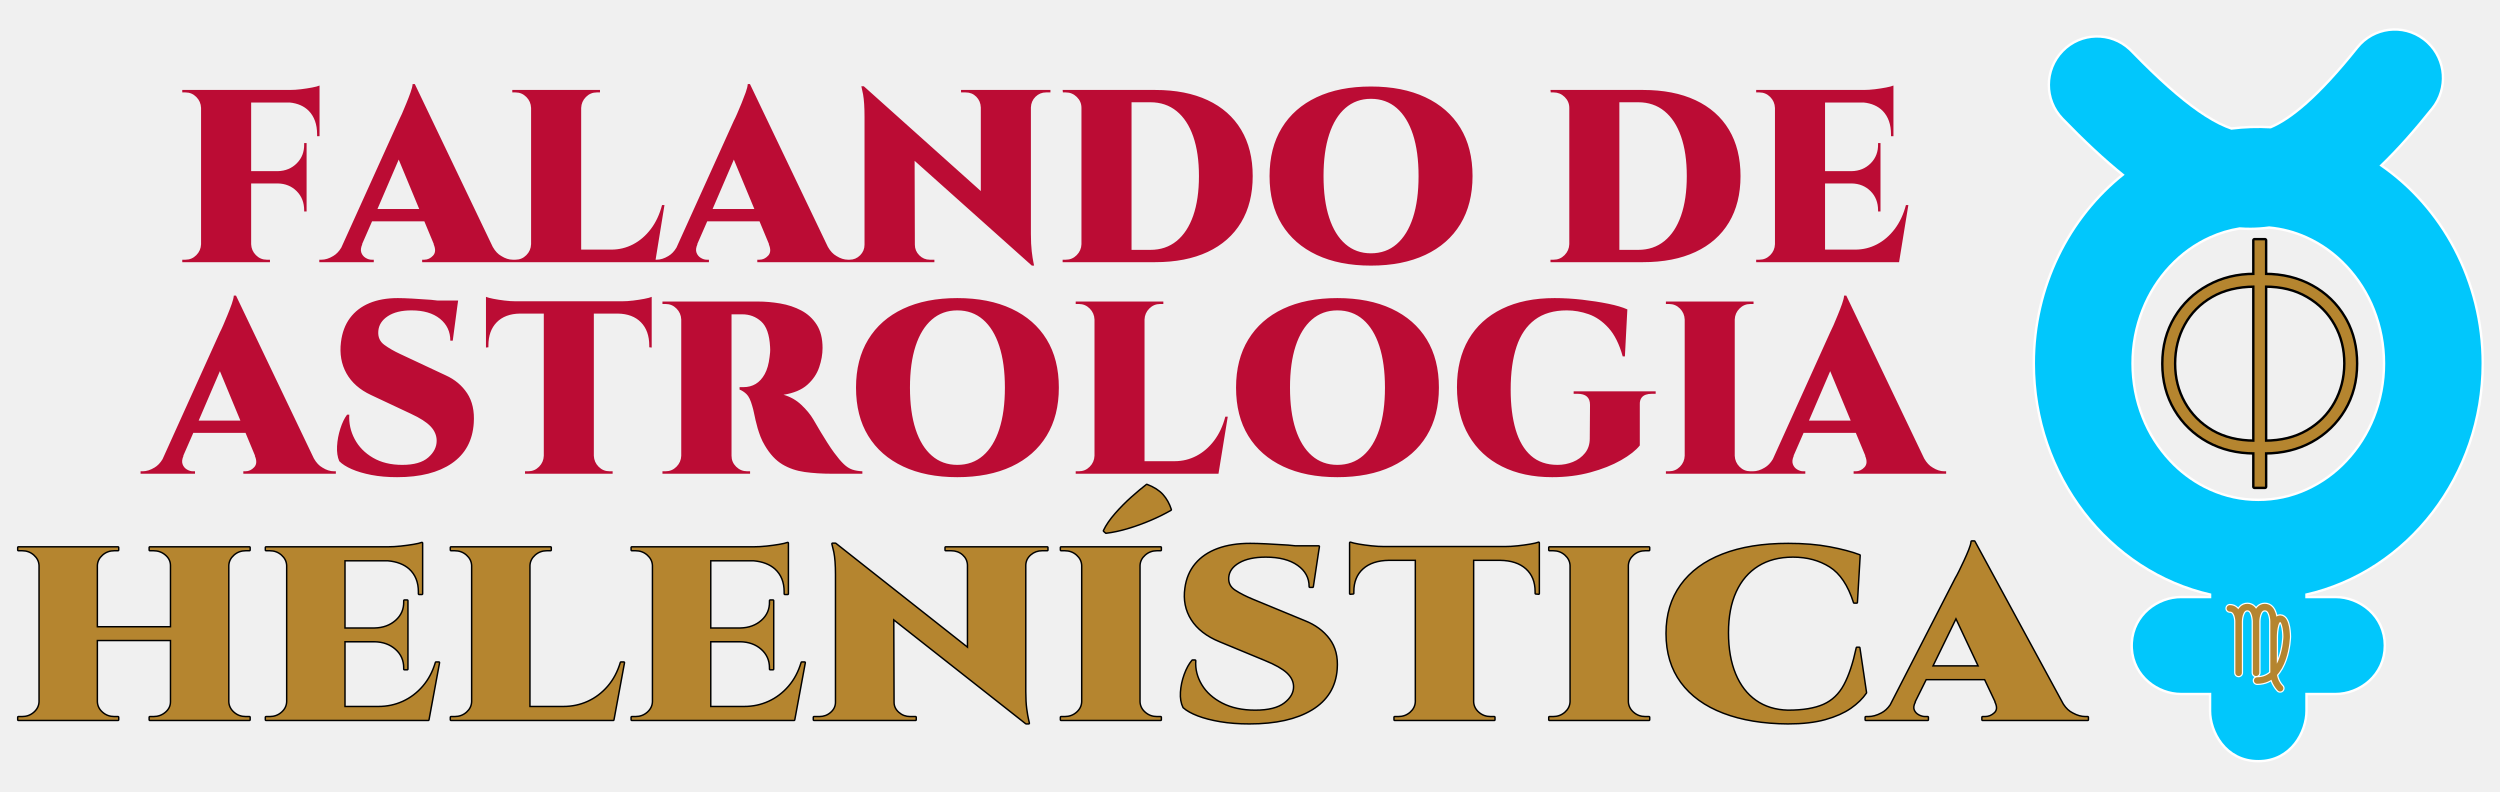
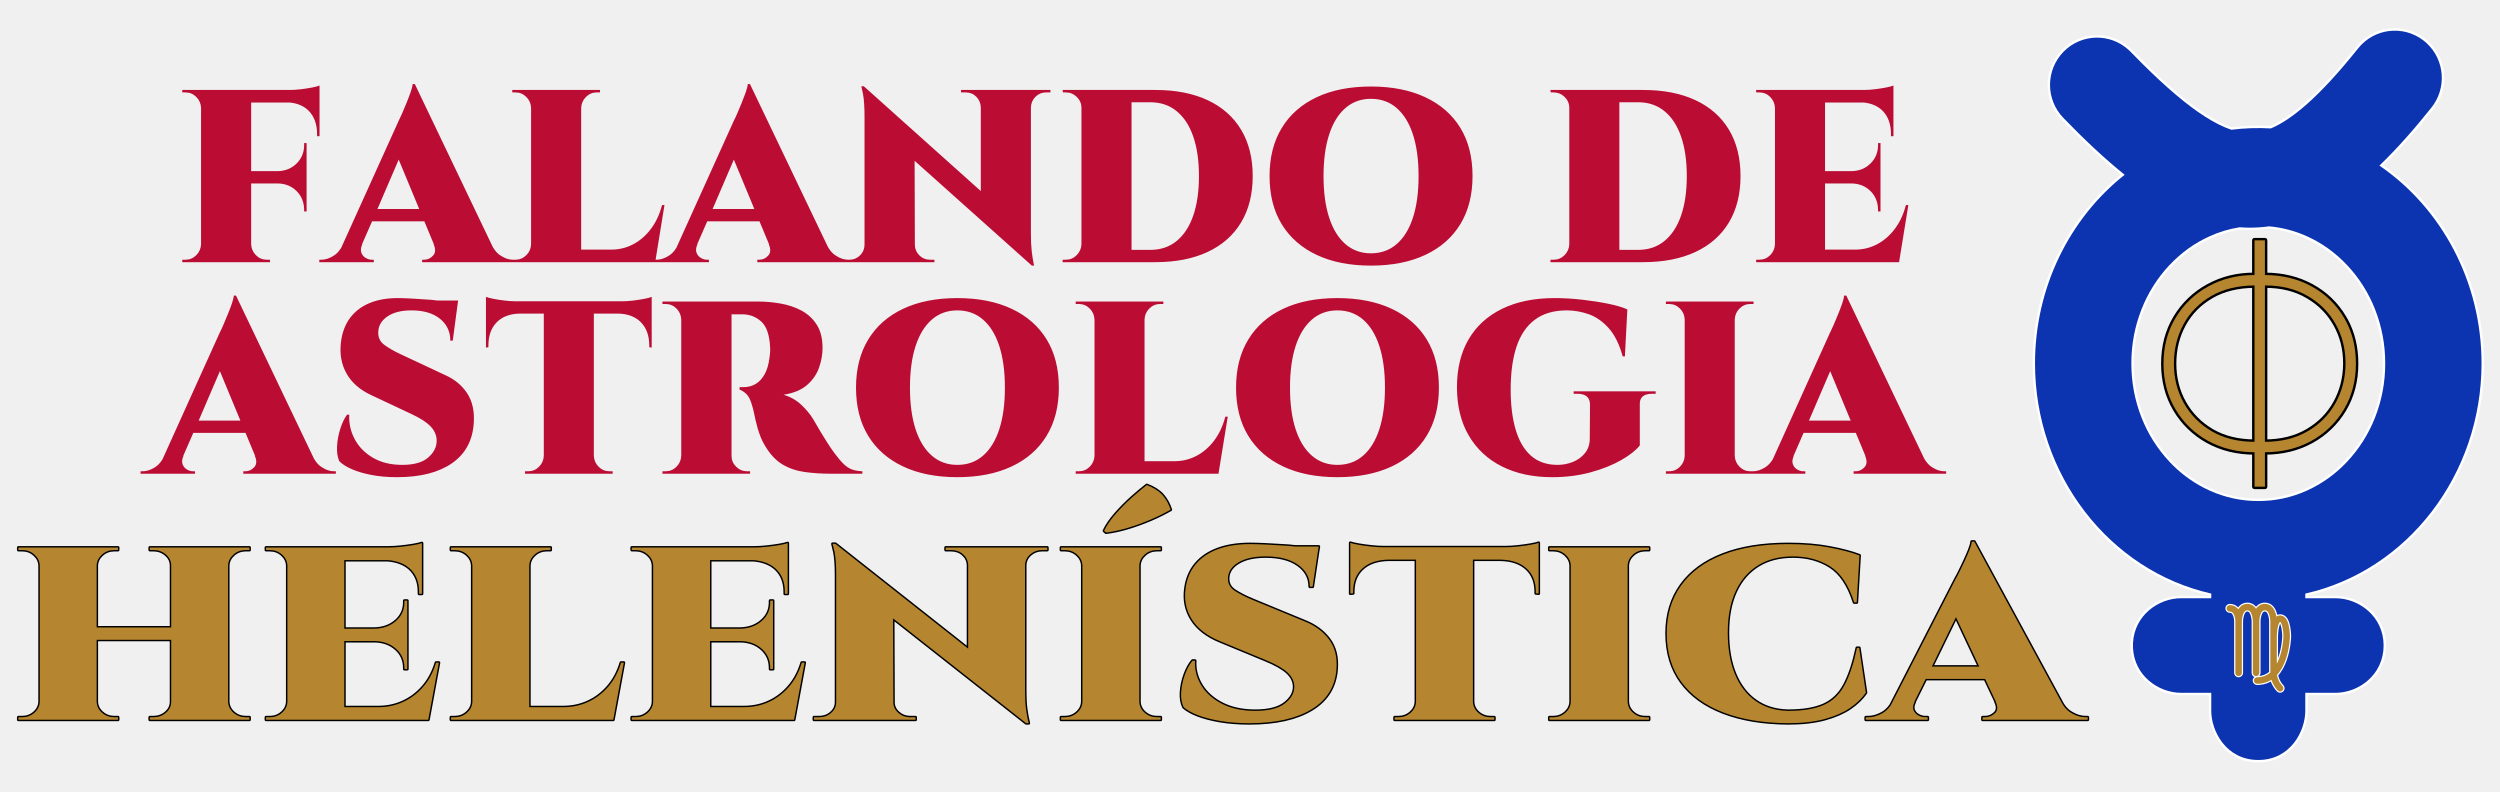
<svg xmlns="http://www.w3.org/2000/svg" viewBox="80 76 752 238" fill="none">
  <g transform="translate(456.0 200) scale(0.74) translate(-601.7 -200)">
    <path fill="#BB0C34" d="M218.22 90.6V118.4H217.23V117.9Q217.23 113.2 214.2 110.15Q211.17 107.1 206.5 107H195.68V131.7Q195.78 134.3 197.62 136.15Q199.45 138 202.04 138H203.33V139H167.68V138H168.97Q171.55 138 173.39 136.15Q175.23 134.3 175.32 131.7V76.3Q175.23 73.7 173.39 71.85Q171.55 70 168.97 70H167.68V69H211.37Q213.55 69 215.99 68.7Q218.42 68.4 220.5 68Q222.59 67.6 223.48 67.2V87.8H222.49V87Q222.49 81 219.11 77.5Q216.24 74.6 211.37 74.1H195.68V102H206.5Q211.17 101.9 214.25 98.8Q217.33 95.7 217.23 91V90.6Z M262.21 66.6 293.89 132.8Q295.37 135.4 297.36 136.5Q299.74 138 302.03 138H302.82V139H265.19V138H266.08Q268.07 138 269.61 136.35Q271.15 134.7 269.86 131.7H269.95L266.08 122.4H244.83L240.76 131.7H240.86Q239.97 133.7 240.46 135.1Q240.96 136.5 242.2 137.25Q243.44 138 244.63 138H245.53V139H223.38V138H224.28Q226.56 138 229.04 136.5Q230.93 135.4 232.32 133.1L255.66 81.5Q256.15 80.6 257 78.65Q257.84 76.7 258.78 74.4Q259.73 72.1 260.47 70Q261.22 67.9 261.32 66.6ZM255.66 97.3 247.02 117.4H264Z M363.69 115.8 359.92 139H301.83V138H303.12Q305.7 138 307.54 136.15Q309.38 134.3 309.47 131.7V76.3Q309.38 73.7 307.54 71.85Q305.7 70 303.12 70H301.83V69H337.48V70H336.19Q333.6 70 331.77 71.85Q329.93 73.7 329.83 76.3V133.9H342.04Q346.81 133.9 350.93 131.75Q355.05 129.6 358.13 125.55Q361.21 121.5 362.7 115.8Z M398.44 66.6 430.12 132.8Q431.61 135.4 433.6 136.5Q435.98 138 438.26 138H439.06V139H401.42V138H402.32Q404.3 138 405.84 136.35Q407.38 134.7 406.09 131.7H406.19L402.32 122.4H381.07L377 131.7H377.1Q376.2 133.7 376.7 135.1Q377.2 136.5 378.44 137.25Q379.68 138 380.87 138H381.76V139H359.62V138H360.51Q362.8 138 365.28 136.5Q367.17 135.4 368.56 133.1L391.89 81.5Q392.39 80.6 393.23 78.65Q394.08 76.7 395.02 74.4Q395.96 72.1 396.71 70Q397.45 67.9 397.55 66.6ZM391.89 97.3 383.25 117.4H400.23Z M444.72 67.5 492.28 110.1V76.1Q492.18 73.5 490.44 71.75Q488.71 70 486.12 70H484.24V69H520.58V70H518.79Q516.31 70 514.52 71.75Q512.74 73.5 512.64 76.1V127.6Q512.64 131.7 512.98 134.6Q513.33 137.5 513.63 138.9L513.93 140.4H513.03L465.37 97.8L465.47 131.9Q465.47 134.4 467.26 136.2Q469.04 138 471.53 138H473.41V139H437.07V138H438.96Q441.44 138 443.23 136.2Q445.01 134.4 445.01 131.9V80Q445.01 74.1 444.42 70.8L443.72 67.5Z M563.18 69Q575.59 69 584.48 73.15Q593.36 77.3 598.08 85.15Q602.8 93 602.8 104Q602.8 115 598.08 122.85Q593.36 130.7 584.48 134.85Q575.59 139 563.18 139H525.54V138H526.84Q529.42 138 531.25 136.15Q533.09 134.3 533.19 131.7V76.3Q533.19 73.7 531.3 71.85Q529.42 70 526.84 70H525.64L525.54 69ZM553.55 74V134H561.19Q567.45 134 571.87 130.4Q576.29 126.8 578.62 120.1Q580.95 113.4 580.95 104Q580.95 94.6 578.62 87.9Q576.29 81.2 571.87 77.6Q567.45 74 561.19 74Z M650.86 67.6Q663.67 67.6 672.95 71.95Q682.23 76.3 687.2 84.4Q692.16 92.5 692.16 104Q692.16 115.4 687.2 123.55Q682.23 131.7 672.95 136.05Q663.67 140.4 650.86 140.4Q638.05 140.4 628.81 136.05Q619.58 131.7 614.61 123.6Q609.65 115.5 609.65 104Q609.65 92.6 614.61 84.45Q619.58 76.3 628.81 71.95Q638.05 67.6 650.86 67.6ZM650.86 135.4Q657.01 135.4 661.33 131.65Q665.65 127.9 667.94 120.9Q670.22 113.9 670.22 104Q670.22 94.1 667.94 87.1Q665.65 80.1 661.33 76.35Q657.01 72.6 650.86 72.6Q644.8 72.6 640.48 76.35Q636.16 80.1 633.88 87.1Q631.59 94.1 631.59 104Q631.59 113.9 633.88 120.9Q636.16 127.9 640.48 131.65Q644.8 135.4 650.86 135.4Z  M761.47 69Q773.89 69 782.77 73.15Q791.66 77.3 796.38 85.15Q801.09 93 801.09 104Q801.09 115 796.38 122.85Q791.66 130.7 782.77 134.85Q773.89 139 761.47 139H723.84V138H725.13Q727.71 138 729.55 136.15Q731.39 134.3 731.49 131.7V76.3Q731.49 73.7 729.6 71.85Q727.71 70 725.13 70H723.94L723.84 69ZM751.84 74V134H759.49Q765.74 134 770.16 130.4Q774.58 126.8 776.91 120.1Q779.25 113.4 779.25 104Q779.25 94.6 776.91 87.9Q774.58 81.2 770.16 77.6Q765.74 74 759.49 74Z M869.31 115.8 865.54 139H807.45V138H808.74Q811.32 138 813.16 136.15Q814.99 134.3 815.09 131.7V76.3Q814.99 73.7 813.16 71.85Q811.32 70 808.74 70H807.45V69H851.14Q853.32 69 855.76 68.7Q858.19 68.4 860.27 68Q862.36 67.6 863.25 67.2V87.8H862.26V87Q862.26 81 858.88 77.5Q856 74.6 851.14 74.1H835.45V102H846.27Q850.94 101.9 854.02 98.8Q857.1 95.7 857 91V90.6H857.99V118.4H857V117.9Q857 113.2 853.97 110.15Q850.94 107.1 846.27 107H835.45V133.9H847.66Q852.43 133.9 856.55 131.75Q860.67 129.6 863.75 125.55Q866.83 121.5 868.32 115.8Z M189.53 152.6 221.18 218.8Q222.67 221.4 224.65 222.5Q227.03 224 229.31 224H230.11V225H192.5V224H193.4Q195.38 224 196.92 222.35Q198.46 220.7 197.17 217.7H197.27L193.4 208.4H172.16L168.09 217.7H168.19Q167.3 219.7 167.8 221.1Q168.29 222.5 169.53 223.25Q170.77 224 171.96 224H172.86V225H150.73V224H151.62Q153.91 224 156.39 222.5Q158.27 221.4 159.66 219.1L182.98 167.5Q183.47 166.6 184.32 164.65Q185.16 162.7 186.1 160.4Q187.05 158.1 187.79 156Q188.53 153.9 188.63 152.6ZM182.98 183.3 174.35 203.4H191.31Z M255.31 153.6Q257.49 153.6 261.16 153.8Q264.84 154 268.8 154.3Q270.19 154.5 271.48 154.6H279.82L279.52 156.7L277.63 170.9H276.64Q276.64 165.4 272.43 162Q268.21 158.6 260.87 158.6Q254.81 158.6 251.24 160.95Q247.67 163.3 247.37 167Q247.07 170.6 249.8 172.6Q252.53 174.6 256.2 176.3L274.76 185Q280.31 187.5 283.49 192.3Q286.66 197.1 286.17 204.4Q285.47 215.1 277.29 220.75Q269.1 226.4 255.01 226.4Q249.26 226.4 244.59 225.5Q239.93 224.6 236.61 223.15Q233.28 221.7 231.5 219.9Q230.41 217.4 230.6 213.8Q230.8 210.2 231.94 206.65Q233.08 203.1 234.67 201H235.57Q235.27 206.2 237.75 210.9Q240.23 215.6 245.19 218.5Q250.15 221.4 257.1 221.4Q264.24 221.4 267.66 218.4Q271.09 215.4 271.09 211.6Q271.09 208.4 268.66 205.8Q266.22 203.2 260.57 200.6L244.4 193Q237.55 189.8 234.42 184.2Q231.3 178.6 232.19 171.5Q232.89 165.7 235.86 161.7Q238.84 157.7 243.75 155.65Q248.66 153.6 255.31 153.6Z M358.5 153.1V173.7L357.51 173.6V172.9Q357.51 166.9 354.13 163.45Q350.76 160 344.71 159.9H334.98V217.7Q335.08 220.3 336.92 222.15Q338.75 224 341.33 224H342.62V225H307V224H308.29Q310.87 224 312.71 222.15Q314.55 220.3 314.64 217.7V159.9H304.92Q298.87 160 295.49 163.45Q292.12 166.9 292.12 172.9V173.6L291.13 173.7V153.1Q292.12 153.5 294.16 153.9Q296.19 154.3 298.67 154.6Q301.15 154.9 303.23 154.9H346.39Q348.58 154.9 351.01 154.6Q353.44 154.3 355.52 153.9Q357.61 153.5 358.5 153.1Z M370.51 217.7V162.3Q370.41 159.7 368.57 157.85Q366.74 156 364.16 156H362.87V155H401.66Q406.13 155 410.79 155.8Q415.45 156.6 419.32 158.65Q423.19 160.7 425.57 164.4Q427.95 168.1 427.95 173.9Q427.95 177.7 426.57 181.75Q425.18 185.8 421.75 188.85Q418.33 191.9 412.08 192.9Q416.25 194.1 419.32 197Q422.4 199.9 424.18 202.9Q424.38 203.2 425.18 204.6Q425.97 206 427.21 208.05Q428.45 210.1 429.84 212.3Q431.23 214.5 432.62 216.4Q434.9 219.5 436.59 221.1Q438.27 222.7 440.01 223.3Q441.75 223.9 444.13 224V225H431.73Q425.77 225 420.71 224.3Q415.65 223.6 411.63 221.2Q407.61 218.8 404.54 213.6Q403.45 211.8 402.75 210Q402.06 208.2 401.56 206.5Q401.07 204.8 400.72 203.25Q400.37 201.7 400.07 200.25Q399.78 198.8 399.38 197.5Q398.39 193.9 397 192.6Q395.61 191.3 394.22 190.8V189.8H395.81Q398.59 189.8 400.77 188.5Q402.95 187.2 404.44 184.5Q405.93 181.8 406.42 177.5Q406.52 176.7 406.62 175.75Q406.72 174.8 406.62 173.4Q406.23 166 403 163.1Q399.78 160.2 395.31 160.2H390.95V217.7Q390.95 220.3 392.83 222.15Q394.72 224 397.3 224H398.49V225H362.87V224H364.16Q366.74 224 368.57 222.15Q370.41 220.3 370.51 217.7Z M482.72 153.6Q495.52 153.6 504.8 157.95Q514.08 162.3 519.04 170.4Q524 178.5 524 190Q524 201.4 519.04 209.55Q514.08 217.7 504.8 222.05Q495.52 226.4 482.72 226.4Q469.93 226.4 460.7 222.05Q451.47 217.7 446.51 209.6Q441.55 201.5 441.55 190Q441.55 178.6 446.51 170.45Q451.47 162.3 460.7 157.95Q469.93 153.6 482.72 153.6ZM482.72 221.4Q488.88 221.4 493.19 217.65Q497.51 213.9 499.79 206.9Q502.07 199.9 502.07 190Q502.07 180.1 499.79 173.1Q497.51 166.1 493.19 162.35Q488.88 158.6 482.72 158.6Q476.67 158.6 472.36 162.35Q468.04 166.1 465.76 173.1Q463.48 180.1 463.48 190Q463.48 199.9 465.76 206.9Q468.04 213.9 472.36 217.65Q476.67 221.4 482.72 221.4Z M592.66 201.8 588.89 225H530.85V224H532.14Q534.72 224 536.55 222.15Q538.39 220.3 538.49 217.7V162.3Q538.39 159.7 536.55 157.85Q534.72 156 532.14 156H530.85V155H566.47V156H565.18Q562.6 156 560.76 157.85Q558.93 159.7 558.83 162.3V219.9H571.03Q575.79 219.9 579.91 217.75Q584.03 215.6 587.11 211.55Q590.18 207.5 591.67 201.8Z M637.21 153.6Q650.01 153.6 659.29 157.95Q668.57 162.3 673.53 170.4Q678.49 178.5 678.49 190Q678.49 201.4 673.53 209.55Q668.57 217.7 659.29 222.05Q650.01 226.4 637.21 226.4Q624.41 226.4 615.18 222.05Q605.96 217.7 601 209.6Q596.03 201.5 596.03 190Q596.03 178.6 601 170.45Q605.96 162.3 615.18 157.95Q624.41 153.6 637.21 153.6ZM637.21 221.4Q643.36 221.4 647.68 217.65Q652 213.9 654.28 206.9Q656.56 199.9 656.56 190Q656.56 180.1 654.28 173.1Q652 166.1 647.68 162.35Q643.36 158.6 637.21 158.6Q631.16 158.6 626.84 162.35Q622.53 166.1 620.24 173.1Q617.96 180.1 617.96 190Q617.96 199.9 620.24 206.9Q622.53 213.9 626.84 217.65Q631.16 221.4 637.21 221.4Z M760.15 197V213.5Q757.77 216.5 752.51 219.5Q747.25 222.5 740.05 224.45Q732.86 226.4 724.53 226.4Q712.82 226.4 704.14 222.05Q695.45 217.7 690.64 209.5Q685.83 201.3 685.83 189.8Q685.83 178.5 690.54 170.4Q695.26 162.3 704.19 157.95Q713.12 153.6 725.52 153.6Q730.98 153.6 736.68 154.25Q742.39 154.9 747.3 155.9Q752.21 156.9 755.09 158.2L754.09 177.3H753.2Q751.12 169.8 747.45 165.75Q743.78 161.7 739.36 160.15Q734.94 158.6 730.48 158.6Q722.54 158.6 717.48 162.4Q712.42 166.2 710.04 173.35Q707.66 180.5 707.66 190.8Q707.66 200.2 709.69 207.1Q711.73 214 715.94 217.7Q720.16 221.4 726.71 221.4Q729.98 221.4 732.96 220.2Q735.94 219 737.87 216.6Q739.81 214.2 739.81 210.7L739.91 197Q739.91 192.5 734.85 192.5H733.26V191.5H766.6V192.5H765.11Q762.13 192.5 760.94 194Q760.05 195.1 760.15 197Z M778.4 217.7V162.3Q778.3 159.7 776.47 157.85Q774.63 156 772.05 156H770.76V155H806.38V156H805.09Q802.51 156 800.68 157.85Q798.84 159.7 798.74 162.3V217.7Q798.84 220.3 800.68 222.15Q802.51 224 805.09 224H806.38V225H770.76V224H772.05Q774.63 224 776.47 222.15Q778.3 220.3 778.4 217.7Z M844.09 152.6 875.74 218.8Q877.23 221.4 879.21 222.5Q881.59 224 883.88 224H884.67V225H847.06V224H847.96Q849.94 224 851.48 222.35Q853.02 220.7 851.73 217.7H851.83L847.96 208.4H826.72L822.66 217.7H822.75Q821.86 219.7 822.36 221.1Q822.85 222.5 824.09 223.25Q825.33 224 826.53 224H827.42V225H805.29V224H806.19Q808.47 224 810.95 222.5Q812.83 221.4 814.22 219.1L837.54 167.5Q838.03 166.6 838.88 164.65Q839.72 162.7 840.66 160.4Q841.61 158.1 842.35 156Q843.1 153.9 843.19 152.6ZM837.54 183.3 828.91 203.4H845.87Z" />
    <path fill="#B5852F" stroke="#000" stroke-width="1.2" stroke-linejoin="round" paint-order="stroke" d="M109.76 317.7V262.3Q109.65 259.7 107.56 257.85Q105.48 256 102.55 256H101.08V255H141.55V256H140.08Q137.15 256 135.07 257.85Q132.98 259.7 132.87 262.3V287.5H163.19V262.3Q163.19 259.7 161.05 257.85Q158.91 256 155.98 256H154.51V255H194.98V256H193.51Q190.58 256 188.5 257.85Q186.41 259.7 186.3 262.3V317.7Q186.41 320.3 188.5 322.15Q190.58 324 193.51 324H194.98V325H154.51V324H155.98Q158.91 324 161.05 322.15Q163.19 320.3 163.19 317.7V292.5H132.87V317.7Q132.98 320.3 135.07 322.15Q137.15 324 140.08 324H141.55V325H101.08V324H102.55Q105.48 324 107.56 322.15Q109.65 320.3 109.76 317.7Z M271.97 301.8 267.68 325H201.74V324H203.21Q206.14 324 208.22 322.15Q210.31 320.3 210.42 317.7V262.3Q210.31 259.7 208.22 257.85Q206.14 256 203.21 256H201.74V255H251.34Q253.82 255 256.58 254.7Q259.34 254.4 261.71 254Q264.08 253.6 265.09 253.2V273.8H263.96V273Q263.96 267 260.13 263.5Q256.86 260.6 251.34 260.1H233.53V288H245.82Q251.11 287.9 254.61 284.8Q258.1 281.7 257.99 277V276.6H259.12V304.4H257.99V303.9Q257.99 299.2 254.55 296.15Q251.11 293.1 245.82 293H233.53V319.9H247.39Q252.8 319.9 257.48 317.75Q262.16 315.6 265.65 311.55Q269.15 307.5 270.84 301.8Z M347.15 301.8 342.87 325H276.93V324H278.39Q281.32 324 283.41 322.15Q285.49 320.3 285.61 317.7V262.3Q285.49 259.7 283.41 257.85Q281.32 256 278.39 256H276.93V255H317.39V256H315.93Q313 256 310.91 257.85Q308.83 259.7 308.71 262.3V319.9H322.58Q327.99 319.9 332.67 317.75Q337.35 315.6 340.84 311.55Q344.33 307.5 346.03 301.8Z M420.65 301.8 416.36 325H350.42V324H351.89Q354.82 324 356.9 322.15Q358.99 320.3 359.1 317.7V262.3Q358.99 259.7 356.9 257.85Q354.82 256 351.89 256H350.42V255H400.02Q402.5 255 405.26 254.7Q408.02 254.4 410.39 254Q412.76 253.6 413.77 253.2V273.8H412.64V273Q412.64 267 408.81 263.5Q405.54 260.6 400.02 260.1H382.21V288H394.5Q399.79 287.9 403.29 284.8Q406.78 281.7 406.67 277V276.6H407.8V304.4H406.67V303.9Q406.67 299.2 403.23 296.15Q399.79 293.1 394.5 293H382.21V319.9H396.07Q401.48 319.9 406.16 317.75Q410.84 315.6 414.33 311.55Q417.83 307.5 419.52 301.8Z M433.16 253.5 487.15 296.1V262.1Q487.04 259.5 485.07 257.75Q483.09 256 480.16 256H478.02V255H519.28V256H517.25Q514.43 256 512.4 257.75Q510.37 259.5 510.26 262.1V313.6Q510.26 317.7 510.65 320.6Q511.05 323.5 511.39 324.9L511.73 326.4H510.71L456.6 283.8L456.72 317.9Q456.72 320.4 458.75 322.2Q460.78 324 463.59 324H465.74V325H424.48V324H426.62Q429.44 324 431.47 322.2Q433.5 320.4 433.5 317.9V266Q433.5 260.1 432.82 256.8L432.03 253.5Z M533.59 317.7V262.3Q533.48 259.7 531.4 257.85Q529.31 256 526.38 256H524.91V255H565.38V256H563.92Q560.99 256 558.9 257.85Q556.81 259.7 556.7 262.3V317.7Q556.81 320.3 558.9 322.15Q560.99 324 563.92 324H565.38V325H524.91V324H526.38Q529.31 324 531.4 322.15Q533.48 320.3 533.59 317.7ZM542.39 248.2Q543.96 244.9 547.12 241.3Q550.28 237.7 553.77 234.6Q557.27 231.5 559.75 229.6Q563.92 231.2 566.11 233.65Q568.31 236.1 569.44 239.6Q565.83 241.7 561.27 243.65Q556.7 245.6 552.02 247Q547.35 248.4 543.18 248.9Z M601.79 253.6Q604.27 253.6 608.44 253.8Q612.61 254 617.12 254.3Q618.7 254.5 620.16 254.6H629.63L629.29 256.7L627.15 270.9H626.03Q626.03 265.4 621.23 262Q616.44 258.6 608.1 258.6Q601.23 258.6 597.17 260.95Q593.11 263.3 592.77 267Q592.43 270.6 595.53 272.6Q598.63 274.6 602.8 276.3L623.88 285Q630.2 287.5 633.8 292.3Q637.41 297.1 636.85 304.4Q636.06 315.1 626.76 320.75Q617.46 326.4 601.45 326.4Q594.91 326.4 589.62 325.5Q584.32 324.6 580.54 323.15Q576.77 321.7 574.74 319.9Q573.5 317.4 573.72 313.8Q573.95 310.2 575.24 306.65Q576.54 303.1 578.34 301H579.36Q579.02 306.2 581.84 310.9Q584.66 315.6 590.29 318.5Q595.93 321.4 603.82 321.4Q611.94 321.4 615.82 318.4Q619.71 315.4 619.71 311.6Q619.71 308.4 616.95 305.8Q614.19 303.2 607.76 300.6L589.39 293Q581.61 289.8 578.06 284.2Q574.51 278.6 575.53 271.5Q576.32 265.7 579.7 261.7Q583.08 257.7 588.66 255.65Q594.24 253.6 601.79 253.6Z M719.02 253.1V273.7L717.89 273.6V272.9Q717.89 266.9 714.06 263.45Q710.23 260 703.35 259.9H692.31V317.7Q692.42 320.3 694.5 322.15Q696.59 324 699.52 324H700.99V325H660.52V324H661.98Q664.91 324 667 322.15Q669.08 320.3 669.2 317.7V259.9H658.15Q651.27 260 647.44 263.45Q643.61 266.9 643.61 272.9V273.6L642.48 273.7V253.1Q643.61 253.5 645.92 253.9Q648.23 254.3 651.05 254.6Q653.87 254.9 656.23 254.9H705.27Q707.75 254.9 710.51 254.6Q713.27 254.3 715.64 253.9Q718.01 253.5 719.02 253.1Z M732.1 317.7V262.3Q731.98 259.7 729.9 257.85Q727.81 256 724.88 256H723.42V255H763.88V256H762.42Q759.49 256 757.4 257.85Q755.32 259.7 755.2 262.3V317.7Q755.32 320.3 757.4 322.15Q759.49 324 762.42 324H763.88V325H723.42V324H724.88Q727.81 324 729.9 322.15Q731.98 320.3 732.1 317.7Z M849.33 295.8 852.03 314Q849.78 317.3 845.78 320.1Q841.77 322.9 835.52 324.65Q829.26 326.4 820.36 326.4Q805.25 326.3 794.15 322.05Q783.05 317.8 777.07 309.7Q771.1 301.6 771.1 289.9Q771.1 278.5 776.96 270.35Q782.82 262.2 793.87 257.9Q804.91 253.6 820.47 253.6Q829.94 253.6 837.32 255Q844.7 256.4 849.44 258.2L848.31 277.3H847.3Q843.92 266.7 837.49 262.65Q831.07 258.6 822.39 258.6Q814.04 258.6 808.13 262.3Q802.21 266 799.05 272.9Q795.9 279.8 795.9 289.6Q795.9 299.4 798.83 306.45Q801.76 313.5 807.22 317.35Q812.69 321.2 820.36 321.4Q829.49 321.4 834.9 319Q840.31 316.6 843.35 310.95Q846.4 305.3 848.42 295.8Z M896.11 252.6 932.06 318.8Q933.75 321.4 936.01 322.5Q938.71 324 941.31 324H942.21V325H899.49V324H900.5Q902.76 324 904.5 322.35Q906.25 320.7 904.79 317.7H904.9L900.5 308.4H876.38L871.76 317.7H871.87Q870.86 319.7 871.42 321.1Q871.98 322.5 873.39 323.25Q874.8 324 876.15 324H877.17V325H852.03V324H853.05Q855.64 324 858.46 322.5Q860.6 321.4 862.18 319.1L888.67 267.5Q889.23 266.6 890.19 264.65Q891.15 262.7 892.22 260.4Q893.29 258.1 894.13 256Q894.98 253.9 895.09 252.6ZM888.67 283.3 878.86 303.4H898.13Z" />
    <svg x="844.9" y="28.4" width="330" height="330" viewBox="0 0 100 100">
      <g fill="#FFFFFF" stroke="#FFFFFF" stroke-width="0.6" stroke-linejoin="round">
        <path d="M66.137 45.987a18 18 0 0 0-1.264-6.69v-.002a17 17 0 0 0-3.416-5.398c-1.457-1.552-3.126-2.745-4.968-3.574l-.002-.001a14.4 14.4 0 0 0-4.644-1.221q-1.124.156-2.285.164a17 17 0 0 1-1.359-.05 14.5 14.5 0 0 0-3.688 1.107v.001c-1.84.829-3.509 2.021-4.97 3.576l-.002-.002a17 17 0 0 0-3.41 5.401h-.002a18 18 0 0 0-1.262 6.69c0 2.34.428 4.586 1.264 6.69h-.002a17 17 0 0 0 3.416 5.4 15.6 15.6 0 0 0 4.286 3.247l.684.328c1.9.856 3.904 1.287 5.987 1.287s4.089-.43 5.985-1.285l.002-.002a15.5 15.5 0 0 0 4.97-3.575l.002-.002a17 17 0 0 0 3.414-5.396 18 18 0 0 0 1.264-6.693m11.863 0c0 13.707-9.14 25.53-21.71 28.35v.575H60c2.897 0 5.938 2.24 5.938 5.824 0 3.593-3.05 5.825-5.938 5.825h-3.71v2.223c0 2.463-1.795 6.05-5.79 6.05-3.993 0-5.79-3.585-5.79-6.05V86.56H41c-2.791 0-5.748-2.09-5.93-5.49l-.008-.334.009-.33c.18-3.394 3.129-5.494 5.93-5.494h3.709v-.576C32.14 71.514 23 59.694 23 45.987c0-9.393 4.293-17.903 11.041-23.237-2.474-1.981-4.976-4.35-7.546-7.002a5.85 5.85 0 0 1 .01-8.144 5.766 5.766 0 0 1 8.063-.2l.218.212 1.343 1.363c3.057 3.047 5.597 5.187 7.784 6.588 1.261.808 2.338 1.325 3.268 1.638a26.6 26.6 0 0 1 4.868-.163c2.499-1.049 5.88-3.76 10.754-9.864a5.77 5.77 0 0 1 8.002-1.003l.238.191.222.197c2.222 2.08 2.46 5.537.565 7.91-2.108 2.64-4.231 5.06-6.41 7.146C73.046 26.829 78 35.898 78 45.987" />
        <path d="M41 79.495h19c.75 0 1.355.556 1.355 1.242s-.606 1.24-1.355 1.24H41c-.747 0-1.355-.555-1.355-1.24 0-.686.608-1.242 1.355-1.242" />
        <path d="M51.706 67.912v20.871c0 .811-.54 1.467-1.206 1.467s-1.206-.656-1.206-1.467V67.912z" />
        <path d="M50.5 21.58c12.656 0 22.917 10.928 22.917 24.408S63.157 70.394 50.5 70.394 27.583 59.468 27.583 45.988 37.843 21.58 50.501 21.58M36.2 61.214c1.861 1.981 4.021 3.533 6.43 4.618a19 19 0 0 0 7.87 1.691c2.731 0 5.38-.568 7.87-1.69a20.1 20.1 0 0 0 6.43-4.619 21.6 21.6 0 0 0 4.334-6.844 22.6 22.6 0 0 0 1.587-8.382 22.6 22.6 0 0 0-1.588-8.382 21.6 21.6 0 0 0-4.334-6.847c-1.858-1.979-4.02-3.532-6.43-4.616a19 19 0 0 0-7.869-1.69c-2.732 0-5.378.568-7.87 1.69-2.409 1.084-4.569 2.637-6.43 4.616a21.6 21.6 0 0 0-4.332 6.847 22.6 22.6 0 0 0-1.587 8.382c0 2.908.533 5.727 1.587 8.382a21.6 21.6 0 0 0 4.333 6.844" />
        <path d="M66.385 10.037a1.184 1.184 0 0 1 1.698-.17c.514.434.588 1.216.166 1.746-6.79 8.503-12.52 13.035-18.715 13.068-6.147.033-12.248-4.383-19.748-12.122a1.267 1.267 0 0 1 .002-1.755 1.183 1.183 0 0 1 1.706.002c7.532 7.772 12.986 11.42 18.028 11.394 4.993-.027 10.087-3.679 16.863-12.163" />
      </g>
-       <g fill="#01C7FC">
+       <g fill="#0C34B1">
        <path d="M66.137 45.987a18 18 0 0 0-1.264-6.69v-.002a17 17 0 0 0-3.416-5.398c-1.457-1.552-3.126-2.745-4.968-3.574l-.002-.001a14.4 14.4 0 0 0-4.644-1.221q-1.124.156-2.285.164a17 17 0 0 1-1.359-.05 14.5 14.5 0 0 0-3.688 1.107v.001c-1.84.829-3.509 2.021-4.97 3.576l-.002-.002a17 17 0 0 0-3.41 5.401h-.002a18 18 0 0 0-1.262 6.69c0 2.34.428 4.586 1.264 6.69h-.002a17 17 0 0 0 3.416 5.4 15.6 15.6 0 0 0 4.286 3.247l.684.328c1.9.856 3.904 1.287 5.987 1.287s4.089-.43 5.985-1.285l.002-.002a15.5 15.5 0 0 0 4.97-3.575l.002-.002a17 17 0 0 0 3.414-5.396 18 18 0 0 0 1.264-6.693m11.863 0c0 13.707-9.14 25.53-21.71 28.35v.575H60c2.897 0 5.938 2.24 5.938 5.824 0 3.593-3.05 5.825-5.938 5.825h-3.71v2.223c0 2.463-1.795 6.05-5.79 6.05-3.993 0-5.79-3.585-5.79-6.05V86.56H41c-2.791 0-5.748-2.09-5.93-5.49l-.008-.334.009-.33c.18-3.394 3.129-5.494 5.93-5.494h3.709v-.576C32.14 71.514 23 59.694 23 45.987c0-9.393 4.293-17.903 11.041-23.237-2.474-1.981-4.976-4.35-7.546-7.002a5.85 5.85 0 0 1 .01-8.144 5.766 5.766 0 0 1 8.063-.2l.218.212 1.343 1.363c3.057 3.047 5.597 5.187 7.784 6.588 1.261.808 2.338 1.325 3.268 1.638a26.6 26.6 0 0 1 4.868-.163c2.499-1.049 5.88-3.76 10.754-9.864a5.77 5.77 0 0 1 8.002-1.003l.238.191.222.197c2.222 2.08 2.46 5.537.565 7.91-2.108 2.64-4.231 5.06-6.41 7.146C73.046 26.829 78 35.898 78 45.987" />
        <path d="M41 79.495h19c.75 0 1.355.556 1.355 1.242s-.606 1.24-1.355 1.24H41c-.747 0-1.355-.555-1.355-1.24 0-.686.608-1.242 1.355-1.242" />
        <path d="M51.706 67.912v20.871c0 .811-.54 1.467-1.206 1.467s-1.206-.656-1.206-1.467V67.912z" />
        <path d="M50.5 21.58c12.656 0 22.917 10.928 22.917 24.408S63.157 70.394 50.5 70.394 27.583 59.468 27.583 45.988 37.843 21.58 50.501 21.58M36.2 61.214c1.861 1.981 4.021 3.533 6.43 4.618a19 19 0 0 0 7.87 1.691c2.731 0 5.38-.568 7.87-1.69a20.1 20.1 0 0 0 6.43-4.619 21.6 21.6 0 0 0 4.334-6.844 22.6 22.6 0 0 0 1.587-8.382 22.6 22.6 0 0 0-1.588-8.382 21.6 21.6 0 0 0-4.334-6.847c-1.858-1.979-4.02-3.532-6.43-4.616a19 19 0 0 0-7.869-1.69c-2.732 0-5.378.568-7.87 1.69-2.409 1.084-4.569 2.637-6.43 4.616a21.6 21.6 0 0 0-4.332 6.847 22.6 22.6 0 0 0-1.587 8.382c0 2.908.533 5.727 1.587 8.382a21.6 21.6 0 0 0 4.333 6.844" />
        <path d="M66.385 10.037a1.184 1.184 0 0 1 1.698-.17c.514.434.588 1.216.166 1.746-6.79 8.503-12.52 13.035-18.715 13.068-6.147.033-12.248-4.383-19.748-12.122a1.267 1.267 0 0 1 .002-1.755 1.183 1.183 0 0 1 1.706.002c7.532 7.772 12.986 11.42 18.028 11.394 4.993-.027 10.087-3.679 16.863-12.163" />
      </g>
      <path d="M51.318 30.828v4.274q3.214.003 5.75 1.396a10.35 10.35 0 0 1 4.001 3.868l.177.31q1.282 2.35 1.281 5.339c0 2.105-.489 3.986-1.472 5.634a10.57 10.57 0 0 1-4.016 3.881v.001q-2.536 1.392-5.72 1.396v4.245h-1.28v-4.245q-3.186-.004-5.722-1.396a10.56 10.56 0 0 1-4.015-3.882c-.983-1.648-1.474-3.529-1.474-5.634q0-3.174 1.488-5.65a10.57 10.57 0 0 1 4.03-3.867q2.55-1.406 5.692-1.396v-4.274zm-1.28 5.555q-3.099.018-5.304 1.293-2.242 1.294-3.432 3.474-1.193 2.184-1.194 4.865 0 2.665 1.222 4.847 1.22 2.183 3.447 3.491h.001q2.227 1.287 5.26 1.294zm1.28 19.264q3.033-.007 5.245-1.294 2.228-1.293 3.448-3.476 1.221-2.198 1.237-4.863.014-2.665-1.208-4.847v-.001q-1.22-2.196-3.463-3.49v-.001q-2.226-1.302-5.259-1.293z" fill="#000000" stroke="#000000" stroke-width="0.6" stroke-linejoin="round" />
      <path d="M51.318 30.828v4.274q3.214.003 5.75 1.396a10.35 10.35 0 0 1 4.001 3.868l.177.31q1.282 2.35 1.281 5.339c0 2.105-.489 3.986-1.472 5.634a10.57 10.57 0 0 1-4.016 3.881v.001q-2.536 1.392-5.72 1.396v4.245h-1.28v-4.245q-3.186-.004-5.722-1.396a10.56 10.56 0 0 1-4.015-3.882c-.983-1.648-1.474-3.529-1.474-5.634q0-3.174 1.488-5.65a10.57 10.57 0 0 1 4.03-3.867q2.55-1.406 5.692-1.396v-4.274zm-1.28 5.555q-3.099.018-5.304 1.293-2.242 1.294-3.432 3.474-1.193 2.184-1.194 4.865 0 2.665 1.222 4.847 1.22 2.183 3.447 3.491h.001q2.227 1.287 5.26 1.294zm1.28 19.264q3.033-.007 5.245-1.294 2.228-1.293 3.448-3.476 1.221-2.198 1.237-4.863.014-2.665-1.208-4.847v-.001q-1.22-2.196-3.463-3.49v-.001q-2.226-1.302-5.259-1.293z" fill="#B5852F" />
      <path d="M53.192 86s-.807-.794-.807-1.905v-6.349s0-1.746-1.077-1.746-1.077 1.746-1.077 1.746m0 0v6.35m0-6.35S50.22 76 49.154 76s-1.077 1.746-1.077 1.746m0 6.35v-6.35m0 0s0-1.587-1.077-1.587m5.385 3.492s0-2.222.807-2.222c.808 0 .808 2.222.808 2.222s-.135 5.397-3.635 5.397" stroke="#FFFFFF" stroke-width="1.1" stroke-linecap="round" stroke-linejoin="round" />
      <path d="M53.192 86s-.807-.794-.807-1.905v-6.349s0-1.746-1.077-1.746-1.077 1.746-1.077 1.746m0 0v6.35m0-6.35S50.22 76 49.154 76s-1.077 1.746-1.077 1.746m0 6.35v-6.35m0 0s0-1.587-1.077-1.587m5.385 3.492s0-2.222.807-2.222c.808 0 .808 2.222.808 2.222s-.135 5.397-3.635 5.397" stroke="#B5852F" stroke-width="0.8" stroke-linecap="round" stroke-linejoin="round" />
    </svg>
  </g>
</svg>
